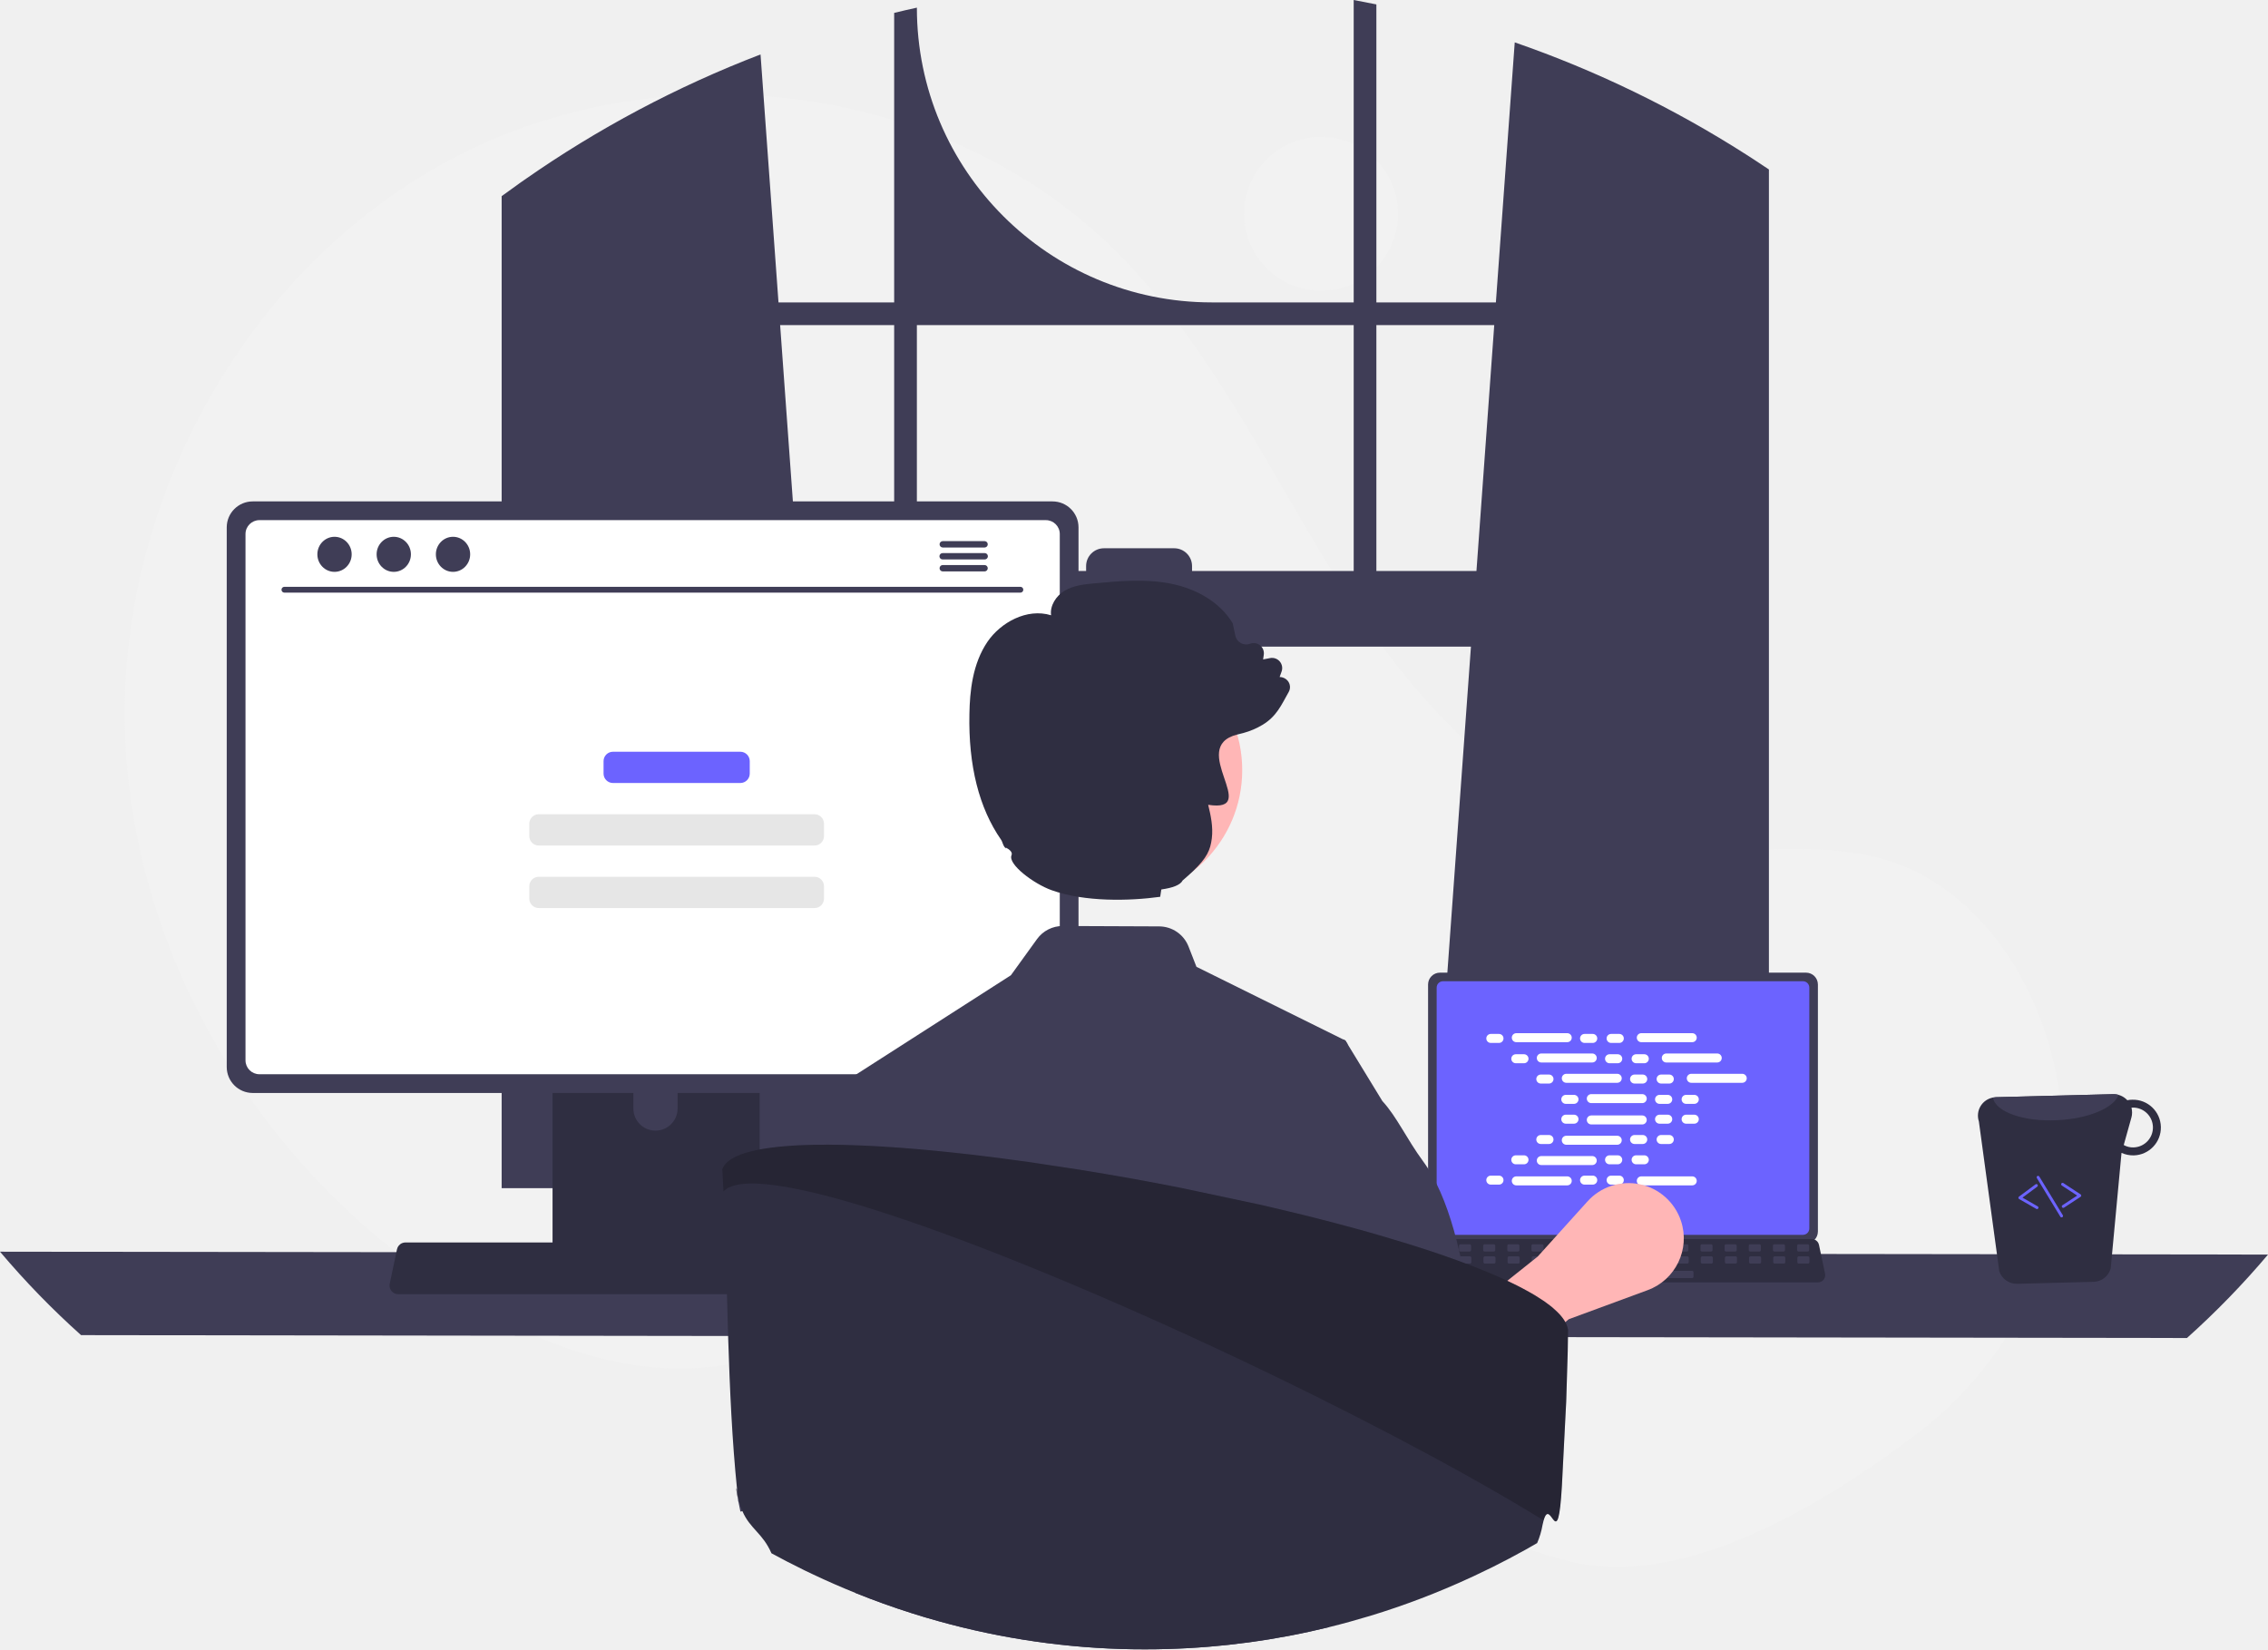
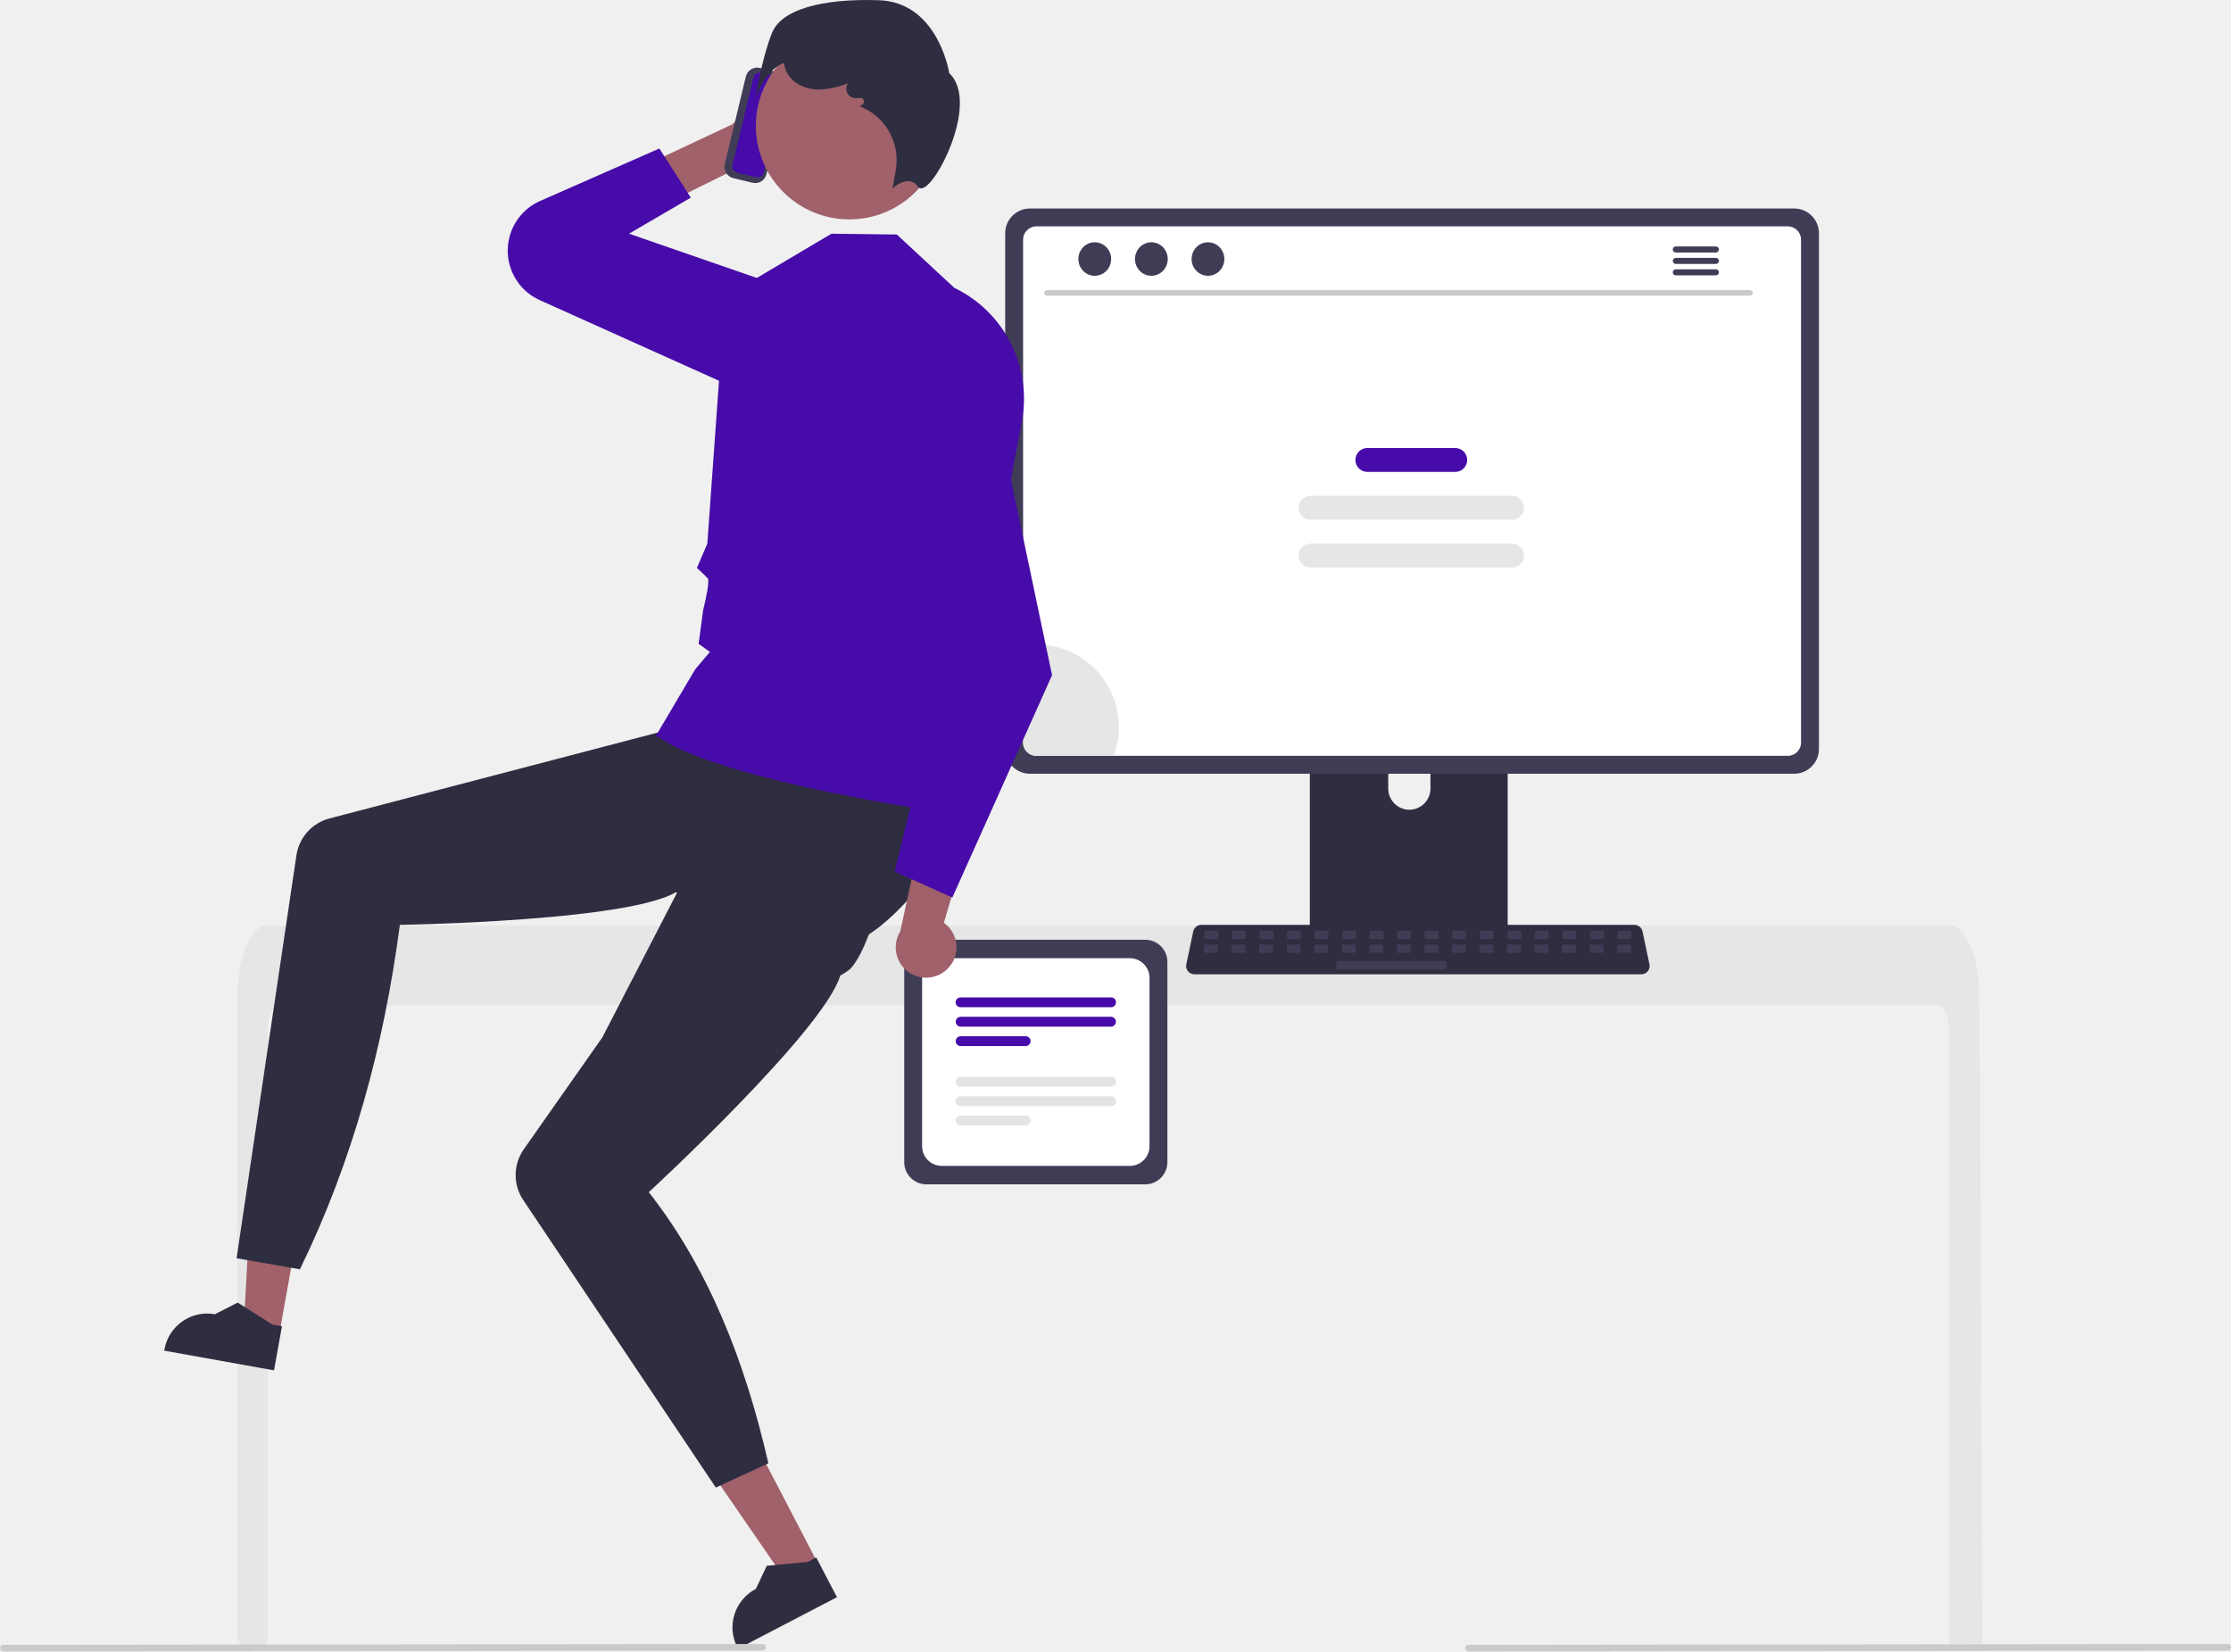
- <svg xmlns="http://www.w3.org/2000/svg" xmlns:xlink="http://www.w3.org/1999/xlink" width="786.82" height="572.258">
-   <g fill="#f2f2f2">
-     <circle cx="458.321" cy="74.182" r="26.701" />
-     <path d="M665.448 497.152c39.688-30.229 58.644-81.025 46.776-129.482q-.442-1.806-.934-3.604c-7.867-28.763-27.332-56.101-55.7-65.291-23.82-7.717-49.82-1.783-74.669-4.851-48.781-6.024-86.601-45.494-113.211-86.819S420.648 119.52 385.288 85.38c-58.285-56.275-153.362-68.391-225.627-31.76S41.365 171.519 43.328 252.514s50.046 158.432 119.875 199.517c25.652 15.093 55.321 25.785 84.848 22.044 25.62-3.246 48.899-17.013 74.399-21.1 40.091-6.426 79.927 11.701 114.603 32.824s68.17 46.16 107.574 55.952c38.261 9.509 85.664-17.822 120.821-44.6z" />
-   </g>
-   <g fill="#3f3d56">
-     <path d="m608.426 55.32-2.62-1.69a380.24 380.24 0 0 0-80.31-38.93l-6.54 90.22h-41.46V1.53L469.626 0v104.92h-49.27c-56.482 0-102.27-45.788-102.27-102.27a264.59 264.59 0 0 0-7.88 1.83v100.44h-40.13l-6.23-86.03a380.86 380.86 0 0 0-81.94 43.53l-1.31.91-6.56 4.73v344.19h118.27l-2.09-28.95-11.5-158.95h231.59l-11.5 158.95-2.09 28.95h116.96V58.8q-2.61-1.77-5.25-3.48zM310.206 198.1h-33.39l-6.17-85.3h39.56zm159.42 0h-56.08v-1.69a6.18 6.18 0 0 0-6.19-6.18h-24.38a6.18 6.18 0 0 0-6.18 6.18v1.69h-58.71v-85.3h151.54zm7.87 0v-85.3h40.89l-6.17 85.3zM0 434.291a288.98 288.98 0 0 0 28.12 28.95l730.58 1a288.98 288.98 0 0 0 28.12-28.95z" />
-     <path d="M495.43 341.591v85.704a4.123 4.123 0 0 0 4.119 4.119h127.004a4.123 4.123 0 0 0 4.119-4.119v-85.704a4.124 4.124 0 0 0-4.119-4.115H499.549a4.124 4.124 0 0 0-4.119 4.115z" />
-   </g>
-   <path d="M498.409 342.658v83.58a2.204 2.204 0 0 0 2.201 2.201h124.885a2.204 2.204 0 0 0 2.201-2.201v-83.58a2.206 2.206 0 0 0-2.201-2.206H500.611a2.207 2.207 0 0 0-2.201 2.206z" fill="#6c63ff" />
-   <path d="M492.774 444.01a2.47 2.47 0 0 0 1.943.93h135.992a2.5 2.5 0 0 0 2.446-3.016l-2.111-10.027a2.507 2.507 0 0 0-1.558-1.818 2.41 2.41 0 0 0-.888-.167H496.82c-.304 0-.605.057-.888.168a2.507 2.507 0 0 0-1.558 1.818l-2.111 10.027a2.5 2.5 0 0 0 .511 2.086z" fill="#2f2e41" />
-   <g fill="#3f3d56">
-     <rect x="830.034" y="595.588" width="4.188" height="2.513" rx=".488" transform="rotate(180 728.833 514.91)" />
-     <rect x="821.657" y="595.588" width="4.188" height="2.513" rx=".488" transform="rotate(180 720.456 514.91)" />
-     <rect x="813.28" y="595.588" width="4.188" height="2.513" rx=".488" transform="rotate(180 712.08 514.91)" />
-     <rect x="804.903" y="595.588" width="4.188" height="2.513" rx=".488" transform="rotate(180 703.702 514.91)" />
-     <rect x="796.526" y="595.588" width="4.188" height="2.513" rx=".488" transform="rotate(180 695.325 514.91)" />
-     <rect x="788.149" y="595.588" width="4.188" height="2.513" rx=".488" transform="rotate(180 686.948 514.91)" />
-     <rect x="779.772" y="595.588" width="4.188" height="2.513" rx=".488" transform="rotate(180 678.571 514.91)" />
-     <rect x="771.395" y="595.588" width="4.188" height="2.513" rx=".488" transform="rotate(180 670.194 514.91)" />
-     <rect x="763.018" y="595.588" width="4.188" height="2.513" rx=".488" transform="rotate(180 661.817 514.91)" />
-     <rect x="754.641" y="595.588" width="4.188" height="2.513" rx=".488" transform="rotate(180 653.44 514.91)" />
-     <rect x="746.264" y="595.588" width="4.188" height="2.513" rx=".488" transform="rotate(180 645.063 514.91)" />
-     <rect x="737.887" y="595.588" width="4.188" height="2.513" rx=".488" transform="rotate(180 636.686 514.91)" />
-     <rect x="729.51" y="595.588" width="4.188" height="2.513" rx=".488" transform="rotate(180 628.31 514.91)" />
-     <rect x="721.133" y="595.588" width="4.188" height="2.513" rx=".488" transform="rotate(180 619.932 514.91)" />
-     <rect x="712.756" y="595.588" width="4.188" height="2.513" rx=".488" transform="rotate(180 611.555 514.91)" />
-     <rect x="704.379" y="595.588" width="4.188" height="2.513" rx=".488" transform="rotate(180 603.178 514.91)" />
-     <rect x="830.133" y="599.777" width="4.188" height="2.513" rx=".488" transform="rotate(180 728.932 519.098)" />
-     <rect x="821.756" y="599.777" width="4.188" height="2.513" rx=".488" transform="rotate(180 720.555 519.098)" />
-     <rect x="813.379" y="599.777" width="4.188" height="2.513" rx=".488" transform="rotate(180 712.178 519.098)" />
-     <rect x="805.002" y="599.777" width="4.188" height="2.513" rx=".488" transform="rotate(180 703.801 519.098)" />
-     <rect x="796.625" y="599.777" width="4.188" height="2.513" rx=".488" transform="rotate(180 695.424 519.098)" />
-     <rect x="788.248" y="599.777" width="4.188" height="2.513" rx=".488" transform="rotate(180 687.047 519.098)" />
-     <rect x="779.871" y="599.777" width="4.188" height="2.513" rx=".488" transform="rotate(180 678.67 519.098)" />
-     <rect x="771.494" y="599.777" width="4.188" height="2.513" rx=".488" transform="rotate(180 670.293 519.098)" />
-     <rect x="763.117" y="599.777" width="4.188" height="2.513" rx=".488" transform="rotate(180 661.916 519.098)" />
-     <rect x="754.74" y="599.777" width="4.188" height="2.513" rx=".488" transform="rotate(180 653.54 519.098)" />
-     <rect x="746.363" y="599.777" width="4.188" height="2.513" rx=".488" transform="rotate(180 645.162 519.098)" />
-     <rect x="737.986" y="599.777" width="4.188" height="2.513" rx=".488" transform="rotate(180 636.785 519.098)" />
-     <rect x="729.609" y="599.777" width="4.188" height="2.513" rx=".488" transform="rotate(180 628.408 519.098)" />
-     <rect x="721.232" y="599.777" width="4.188" height="2.513" rx=".488" transform="rotate(180 620.031 519.098)" />
-     <rect x="712.855" y="599.777" width="4.188" height="2.513" rx=".488" transform="rotate(180 611.654 519.098)" />
-     <rect x="704.478" y="599.777" width="4.188" height="2.513" rx=".488" transform="rotate(180 603.277 519.098)" />
-     <rect x="760.604" y="604.803" width="33.508" height="2.513" rx=".488" transform="rotate(180 674.063 524.124)" />
-   </g>
-   <g fill="#fff">
-     <rect x="515.631" y="358.737" width="5.966" height="3.122" rx="1.561" />
-     <rect x="548.154" y="358.737" width="5.966" height="3.122" rx="1.561" />
-     <rect x="557.369" y="358.737" width="5.966" height="3.122" rx="1.561" />
-     <rect x="524.477" y="358.477" width="20.796" height="3.122" rx="1.561" />
-     <rect x="567.841" y="358.477" width="20.796" height="3.122" rx="1.561" />
-     <rect x="524.304" y="365.784" width="5.966" height="3.122" rx="1.561" />
-     <rect x="556.827" y="365.784" width="5.966" height="3.122" rx="1.561" />
-     <rect x="566.042" y="365.784" width="5.966" height="3.122" rx="1.561" />
-     <rect x="533.15" y="365.523" width="20.796" height="3.122" rx="1.561" />
-     <rect x="576.514" y="365.523" width="20.796" height="3.122" rx="1.561" />
-     <rect x="532.977" y="372.83" width="5.966" height="3.122" rx="1.561" />
-     <rect x="565.5" y="372.83" width="5.966" height="3.122" rx="1.561" />
-     <rect x="574.715" y="372.83" width="5.966" height="3.122" rx="1.561" />
-     <rect x="541.823" y="372.57" width="20.796" height="3.122" rx="1.561" />
-     <rect x="585.187" y="372.57" width="20.796" height="3.122" rx="1.561" />
-     <rect x="541.649" y="379.877" width="5.966" height="3.122" rx="1.561" />
-     <rect x="574.172" y="379.877" width="5.966" height="3.122" rx="1.561" />
-     <rect x="583.387" y="379.877" width="5.966" height="3.122" rx="1.561" />
-     <rect x="550.496" y="379.617" width="20.796" height="3.122" rx="1.561" />
-     <rect x="548.154" y="407.898" width="5.966" height="3.122" rx="1.561" />
-     <rect x="557.369" y="407.898" width="5.966" height="3.122" rx="1.561" />
-     <rect x="567.841" y="408.158" width="20.796" height="3.122" rx="1.561" />
-     <rect x="515.631" y="407.898" width="5.966" height="3.122" rx="1.561" />
-     <rect x="524.477" y="408.158" width="20.796" height="3.122" rx="1.561" />
-     <rect x="524.304" y="400.851" width="5.966" height="3.122" rx="1.561" />
-     <rect x="556.827" y="400.851" width="5.966" height="3.122" rx="1.561" />
-     <rect x="566.042" y="400.851" width="5.966" height="3.122" rx="1.561" />
-     <rect x="533.15" y="401.111" width="20.796" height="3.122" rx="1.561" />
-     <rect x="532.977" y="393.804" width="5.966" height="3.122" rx="1.561" />
-     <rect x="565.5" y="393.804" width="5.966" height="3.122" rx="1.561" />
-     <rect x="574.715" y="393.804" width="5.966" height="3.122" rx="1.561" />
-     <rect x="541.823" y="394.064" width="20.796" height="3.122" rx="1.561" />
-     <rect x="541.649" y="386.758" width="5.966" height="3.122" rx="1.561" />
-     <rect x="574.172" y="386.758" width="5.966" height="3.122" rx="1.561" />
-     <rect x="583.387" y="386.758" width="5.966" height="3.122" rx="1.561" />
-     <rect x="550.496" y="387.018" width="20.796" height="3.122" rx="1.561" />
-   </g>
-   <path d="m504.917 490.482-13.35-21.102 41.902-33.403 17.295-19.161a19.16 19.16 0 0 1 32.418 6.828c3.241 9.808-1.877 20.42-11.57 23.991l-27.349 10.075z" fill="#ffb6b6" />
-   <path d="M191.69 337.481v102.56h71.85v-102.56a3.45 3.45 0 0 0-2.43-3.3 3.16 3.16 0 0 0-1.03-.16h-64.92a3.463 3.463 0 0 0-3.47 3.46zm28.04 35.24a7.67 7.67 0 0 1 15.34 0v11.9a7.67 7.67 0 0 1-15.34 0z" fill="#2f2e41" />
-   <path d="M191.47 436.761v9.89a1.946 1.946 0 0 0 1.93 1.94h68.43a1.94 1.94 0 0 0 1.93-1.94v-9.89zm-112.81-253.8v187.26a9.01 9.01 0 0 0 9 9h277.5a9.01 9.01 0 0 0 9-9v-187.26a9.011 9.011 0 0 0-9-8.99H87.66a9.011 9.011 0 0 0-9 8.99z" fill="#3f3d56" />
-   <path d="M85.17 185.291v182.62a4.82 4.82 0 0 0 4.81 4.81h272.87a4.82 4.82 0 0 0 4.81-4.81v-182.62a4.82 4.82 0 0 0-4.81-4.82H89.98a4.82 4.82 0 0 0-4.81 4.82z" fill="#fff" />
-   <path d="M135.81 447.921a2.95 2.95 0 0 0 2.32 1.11h162.34a2.986 2.986 0 0 0 2.92-3.6l-2.52-11.97a2.99 2.99 0 0 0-1.86-2.17 2.912 2.912 0 0 0-1.06-.2H140.64c-.363 0-.722.067-1.06.2a2.99 2.99 0 0 0-1.86 2.17l-2.52 11.97c-.182.88.042 1.794.61 2.49z" fill="#2f2e41" />
-   <g fill="#3f3d56">
-     <path d="M353.994 205.628H98.671a1.015 1.015 0 0 1 0-2.03h255.323a1.015 1.015 0 0 1 0 2.03z" />
-     <ellipse cx="116.051" cy="192.33" rx="5.95" ry="6.083" />
-     <ellipse cx="136.607" cy="192.33" rx="5.95" ry="6.083" />
-     <ellipse cx="157.163" cy="192.33" rx="5.95" ry="6.083" />
-     <use xlink:href="#a" />
-     <path d="M341.616 191.901h-14.6a1.105 1.105 0 0 0 0 2.21h14.6a1.105 1.105 0 0 0 0-2.21z" />
-     <use xlink:href="#a" y="8.3" />
-   </g>
-   <path d="M693.596 441.101a6.416 6.416 0 0 0 6.183 4.331l26.492-.682a6.33 6.33 0 0 0 5.981-4.657L736 400.006c1.33.603 2.778.9 4.238.871 5.334-.134 9.55-4.567 9.416-9.901s-4.567-9.55-9.901-9.416a8.161 8.161 0 0 0-1.736.181 6.55 6.55 0 0 0-4.874-2.103l-40.751 1.052a5.766 5.766 0 0 0-1.005.125 6.365 6.365 0 0 0-4.873 8.265zm43.173-43.817 2.668-9.553a6.514 6.514 0 0 0 .02-3.375c.129 0 .244-.062.373-.062a6.91 6.91 0 1 1 .324 13.817 6.504 6.504 0 0 1-3.385-.828z" fill="#2f2e41" />
-   <path d="M691.387 380.815c.868 4.964 10.629 8.454 22.366 7.847 10.793-.497 19.617-4.287 21.234-8.779a6.025 6.025 0 0 0-1.844-.246l-40.751 1.052a5.766 5.766 0 0 0-1.005.125z" fill="#3f3d56" />
-   <g fill="#6c63ff">
-     <path d="M715.904 419.073a.51.51 0 0 0 .151-.066l5.753-3.766a.5.5 0 0 0 0-.836l-5.98-3.917a.5.5 0 0 0-.775.389.5.5 0 0 0 .227.447l5.341 3.498-5.114 3.348a.5.5 0 0 0 .396.903zm-9.086.419a.5.5 0 0 0 .126-.918l-5.303-3.04 5.126-3.807a.5.5 0 0 0-.1-.86.5.5 0 0 0-.496.058l-5.739 4.263a.5.5 0 0 0 .049.835l5.965 3.42a.5.5 0 0 0 .372.051zm8.514 2.881a.48.48 0 0 0 .137-.058.5.5 0 0 0 .168-.687l-8.155-13.408a.5.5 0 1 0-.854.521l8.155 13.408a.5.5 0 0 0 .55.224z" />
-     <rect x="209.385" y="260.827" width="50.719" height="10.846" rx="3.264" />
-   </g>
-   <g fill="#e6e6e6">
-     <rect x="183.626" y="282.519" width="102.236" height="10.846" rx="3.264" />
-     <rect x="183.626" y="304.21" width="102.236" height="10.846" rx="3.264" />
-   </g>
-   <g fill="#3f3d56">
-     <path d="m290.711 376.846.217.684.011.023 6.525 19.838 7.506 22.861 14.123 42.961.137 6.673v.023l1.049 53.684-2.909 7.278 3.274 11.932s-1.506-18.037-9.582-7.679c-4.574 5.886-9.925 11.91-14.317 17.556q9.6 3.884 19.507 7.027l4.301 1.323.924.274a266.882 266.882 0 0 0 67.351 10.826l3.479.08 1.175.023 3.822.023q3.867 0 7.7-.114a266.852 266.852 0 0 0 56.091-7.586c-.125-7.586-.468-16.45-.958-25.918-.228-4.643-5.35-9.674-5.658-14.533-.217-3.65 4.381-7.084 4.141-10.792-1.551-22.827-3.491-14.064-4.928-30.229q-.222-2.379-.411-4.552l-1.563-16.872 6.137-38.683 9.639-60.734-.742-1.221-.833-.411-50.844-25.165-2.761-7.073a10.98 10.98 0 0 0-10.141-6.947l-33.493-.137a10.93 10.93 0 0 0-8.909 4.529l-9.069 12.56z" />
-     <path d="m326.816 453.654-7.586 16.233-5.179 11.088-8.909 46.646-4.46 4.734-3.822-16.759-39.998 8.881c-1.312-7.29-.351.247-1.161-7.75l.707-.685c.639-.593 1.175-1.152 1.164-1.688-.456-27.584.913-74.526 12.343-102.966a60.066 60.066 0 0 1 7.027-13.107l.662-.924c5.27-7.381 8.601-14.647 13.324-19.815v-.011a.53.53 0 0 0 .08-.08.172.172 0 0 0 .046-.034l32.443-17.203 1.392 39.105.992 28.109zm116.985 4.61 9.476 20.275 3.307 7.061 8.907 46.642 4.446 4.723 3.83-16.755 1.8-.369 32.458-6.722 9.461 30.046a17.985 17.985 0 0 0-3.261-22.506c-.646-.585-1.184-1.154-1.169-1.692.538-32.443-1.446-91.684-19.367-116.066-5.692-7.738-9.107-15.445-14.076-20.829-.015-.015-.015-.031-.031-.031l-12.091-19.798-.738-1.215-.831-.415z" />
-   </g>
-   <circle cx="386.397" cy="267.201" r="44.558" fill="#ffb6b6" />
-   <path d="M446.622 236.077a3.76 3.76 0 0 0-2.69-1.19l.67-1.86a3.53 3.53 0 0 0-3.96-4.7l-2.44.47.23-1.63a3.534 3.534 0 0 0-4.73-3.82 3.767 3.767 0 0 1-3.24-.23 3.846 3.846 0 0 1-1.92-2.61l-.85-4.1-.09-.22c-4.14-6.9-12.1-11.92-21.84-13.76-8.67-1.65-17.56-.81-26.13-.02-3.4.32-7.24.68-10.44 2.64-2.72 1.68-5.02 5.04-4.55 8.43-8.45-2.59-17.51 2.58-22 9.1-5.32 7.76-6.19 17.48-6.33 25.08-.38 17.98 3.33 32.69 11 43.73.56.8.7 2.47 1.81 3.03l-.23-.37c1.24.62 2.5 1.62 2.03 2.69-1.35 3.08 7.62 9.89 13.94 12.14 11.53 4.11 26.86 3.76 37.64 2.28l.38-2.55c3.89-.53 6.63-1.54 7.4-3.12 1.36-1.16 2.52-2.2 3.53-3.16l.01-.01c.02-.02.06-.05.08-.07 4.87-4.67 6-7.33 6.51-11.38.49-3.97-.38-8-1.27-11.63 18.74 2.9-7.38-19.96 10.08-24.38a5.32 5.32 0 0 1 .61-.15c.51-.12 1.02-.24 1.51-.38a26.45 26.45 0 0 0 6.72-2.87c4.88-2.97 6.49-6.91 9.01-11.35a3.427 3.427 0 0 0-.45-4.03zm97.37 225.36-.11 7.23-.03 1.29-.47 15.43-.04 1.07-1.48 29.02c-1.41 24.66-3.87 3.39-6.34 12.04-.12.43-.25.94-.37 1.54a27.905 27.905 0 0 1-1.88 6.33c-1.31.78-2.66 1.53-3.99 2.28-3.79 2.11-7.64 4.14-11.52 6.07l-6.57 3.16-1.03.47a270.97 270.97 0 0 1-34.75 13.26l-6.97 2.01c-2.44.68-4.88 1.32-7.35 1.92a266.913 266.913 0 0 1-56.09 7.59c-2.55.08-5.12.11-7.7.11-1.28 0-2.54-.01-3.82-.02a45.65 45.65 0 0 1-1.17-.02l-3.48-.08a266.693 266.693 0 0 1-67.35-10.83l-.93-.27-4.3-1.33q-9.9-3.135-19.51-7.02-7.335-2.955-14.5-6.34a.34.34 0 0 1-.12-.06l-3.01-1.43c-.13-.07-.27-.14-.41-.21q-5.595-2.73-11.07-5.72c-3.07-7.05-7.39-8.4-10.07-14.6a25.86 25.86 0 0 1-1.68-5.74c0-.02-.01-.04-.01-.07.28 3.72-1.19-6.6-.01-.04l-.03-.4-.13-1.35c-3.43-33.49-3.21-71.79-4.7-103.35q-.15-3.06-.31-5.86l-.11-1.83a6.55 6.55 0 0 1 .24-.55 1 1 0 0 1 .07-.15c.029-.062.063-.122.1-.18l.07-.1c.02-.03.031-.068.05-.1a5.59 5.59 0 0 1 .3-.43c.05-.06.09-.11.14-.16a.81.81 0 0 1 .12-.14c.031-.048.068-.092.11-.13s.08-.09.13-.14a.304.304 0 0 1 .08-.08 1.98 1.98 0 0 1 .26-.25 9.697 9.697 0 0 1 1.14-.9c.14-.09.29-.18.43-.28a19.11 19.11 0 0 1 3.17-1.52c.38-.14.76-.27 1.17-.41.15-.04.29-.09.44-.14.22-.07.44-.14.67-.19 1.14-.34 2.37-.63 3.7-.9.16-.03.33-.06.5-.1a16.25 16.25 0 0 1 .74-.13l1.04-.18c2.97-.47 6.34-.82 10.06-1.05l1.05-.06 1.24-.06c.35-.02.71-.03 1.07-.04a36.27 36.27 0 0 1 1.08-.04l3.11-.08c3.02-.06 6.2-.04 9.54.03l4.75.15c.11 0 .21.01.31.01l4.29.19 3.08.16 2.94.19 2.32.15 1.98.14.9.06 1.48.12 3.32.27 3.37.3 3.41.32.34.03 3.13.32c.24.02.49.04.73.07l3.032.326.929.1 2.368.254 3.16.37 2.43.28 3.85.48 1.47.19 11.18 1.5 17.41 2.64q8.805 1.425 17.71 3.01l4.51.82 2.04.39 3.48.65 3.48.67 4.15.81 26.95 5.73 4.34 1q4.32 1.005 8.56 2.04l2.32.56 5.73 1.45.33.09 4.11 1.05q4.815 1.26 9.47 2.55 3.09.855 6.11 1.73l8.83 2.64 2.12.65 6.18 1.97 4.7 1.58q2.31.795 4.53 1.59l2.83 1.04 3.98 1.5 1.18.46c.25.11.49.2.73.3l1.41.56c.47.18.93.37 1.39.57l1.35.56a31.27 31.27 0 0 1 1.33.57c.37.15.73.31 1.08.47l2.11.94 1.02.47.78.36c.11.06.22.11.33.16l.76.37c.58.27 1.15.56 1.71.83l2.18 1.13 2.06 1.13.32.18c.15.08.3.17.45.25.51.29 1 .59 1.49.88.96.59 1.87 1.17 2.72 1.75.19.13.37.26.56.38.63.45 1.23.89 1.79 1.34.2.15.38.3.56.44.15.14.31.26.46.4.52.45 1 .88 1.44 1.32.148.136.288.279.42.43a1.21 1.21 0 0 1 .16.16c.2.2.38.4.55.6.026.028.05.058.07.09a16.41 16.41 0 0 1 .67.84c.1.14.21.28.3.42a7.69 7.69 0 0 1 .34.52c.09.14.17.29.25.43a7.23 7.23 0 0 1 .54 1.13 5.24 5.24 0 0 1 .27.82c.076.266.133.536.17.81z" fill="#2f2e41" />
-   <path d="m543.992 461.437-.11 7.23-.04 1.29-.46 15.43-.04 1.07-1.48 29.02c-1.41 24.66-3.87 3.39-6.34 12.04-6.86-4.22-14.38-8.64-22.42-13.18q-2.175-1.23-4.39-2.47c-16.08-8.97-34.04-18.37-52.79-27.68l-2.23-1.1c-42.95-21.23-89.83-41.88-127.81-55.66-7.33-2.66-14.33-5.06-20.91-7.17-13.86-4.43-25.84-7.53-35.06-8.87-9.6-1.4-16.23-.9-18.91 1.99q-.15-3.06-.31-5.86l-.12-1.83c.062-.165.142-.322.22-.48.011-.023.019-.047.03-.07a1 1 0 0 1 .07-.15c.029-.062.063-.122.1-.18a1.06 1.06 0 0 1 .12-.2 5.59 5.59 0 0 1 .3-.43c.081-.105.168-.205.26-.3.031-.048.068-.092.11-.13s.08-.09.13-.14a.304.304 0 0 1 .08-.08c.079-.091.166-.175.26-.25a9.697 9.697 0 0 1 1.14-.9c.14-.09.29-.18.43-.28a19.11 19.11 0 0 1 3.17-1.52c.38-.14.76-.27 1.17-.41.15-.04.29-.09.44-.14.22-.07.44-.14.67-.19 1.14-.34 2.37-.63 3.7-.9l1.24-.23 1.04-.18c2.97-.47 6.34-.82 10.06-1.05l1.05-.06 1.24-.06c.35-.02.71-.03 1.07-.04a36.27 36.27 0 0 1 1.08-.04l3.11-.08c3.02-.05 6.2-.03 9.54.04l4.75.15c.1 0 .21.01.31.01l4.29.18 3.08.16 2.94.19 2.32.15 1.98.14 2.38.18 3.32.27 3.37.3 3.41.32.34.03 3.13.32q8.73.885 17.97 2.07 5.52.705 11.18 1.51l17.41 2.63q8.805 1.425 17.71 3.01l4.51.82q2.76.51 5.52 1.04l3.48.67 4.15.81 26.95 5.73 4.34 1q4.32 1.005 8.56 2.04l2.32.57q2.895.72 5.73 1.44v.01c.11.02.22.05.33.08l4.11 1.06q4.815 1.26 9.47 2.54l6.11 1.73 8.83 2.64 2.12.65q3.15.99 6.18 1.97l4.7 1.58q2.31.795 4.53 1.59l2.83 1.03 3.98 1.51 1.18.46c.73.28 1.44.57 2.14.86.47.18.93.37 1.39.57l1.35.56a31.27 31.27 0 0 1 1.33.57c.37.15.73.31 1.08.47l2.11.94 1.02.47.78.36c.11.06.22.11.33.16l2.47 1.2 2.18 1.13c.83.44 1.62.87 2.38 1.31.15.08.3.17.45.25.51.29 1 .59 1.49.88.96.59 1.87 1.17 2.72 1.75.84.58 1.62 1.15 2.35 1.72l1.02.84c.52.45 1 .88 1.44 1.32.148.136.288.279.42.43a1.21 1.21 0 0 1 .16.16l.62.69a16.41 16.41 0 0 1 .67.84c.1.14.21.28.3.42a7.69 7.69 0 0 1 .34.52c.09.14.17.29.25.43.212.36.393.738.54 1.13.109.267.2.541.27.82.076.266.133.536.17.81z" opacity=".2" />
-   <defs>
-     <path id="a" d="M341.616 187.751h-14.6a1.106 1.106 0 0 0 0 2.21h14.6a1.106 1.106 0 0 0 0-2.21z" />
-   </defs>
+ <svg xmlns="http://www.w3.org/2000/svg" data-name="Layer 1" width="810.131" height="599.609" viewBox="0 0 810.131 599.609">
+   <path d="M431.331,209.196l8.563,13.383,30.548-15.144,15.706-4.802a12.192,12.192,0,0,0,4.805-20.524h0a12.192,12.192,0,0,0-16.946.2l-13.18,13.046Z" transform="translate(-194.9343 -150.1956)" fill="#a0616a" />
+   <path d="M445.781,221.955l-11.417-17.844-43.289,19.045a19.71,19.71,0,0,0-11.611,15.521h0a19.71,19.71,0,0,0,11.244,20.395l69.007,31.032a20.119,20.119,0,0,0,26.513-9.332h0a20.119,20.119,0,0,0-11.113-27.805l-51.765-17.919Z" transform="translate(-194.9343 -150.1956)" fill="#470ba9" />
+   <path d="M902.658,524.88c0-5.36-1.8-9.71-4.01-9.72h-602.49c-2.22.01-4.01,4.36-4.02,9.72v220.643a2.003,2.003,0,0,1-1.809,1.994q-2.426.233-4.851.433c-.04,0-.08.01-.12.01-.88.08-1.76.14-2.64.21h-.01q-.679-1.255-1.342-2.533a2.011,2.011,0,0,1-.228-.929V512.27c0-1.48.06-2.97.16-4.44a56.885,56.885,0,0,1,.75-6.02c1.69-9.29,5.51-15.58,9.85-15.6h611a4.683,4.683,0,0,1,1.84.39,7.174,7.174,0,0,1,2.27,1.59,14.069,14.069,0,0,1,2.23,3.05c2.14,3.77,3.67,9.39,4.21,15.93,0,.06.01.12.01.18.14,1.62.21,3.27.2,4.92l.14,21.43.09,12.78.27,40.1.1,14.24.44,146.2v0a2,2,0,0,1-2,2h-8.04a2,2,0,0,1-2-2Z" transform="translate(-194.9343 -150.1956)" fill="#e6e6e6" />
+   <polygon points="101.479 483.961 88.516 481.633 91.326 430.523 110.459 433.959 101.479 483.961" fill="#a0616a" />
+   <path d="M294.442,647.762l-39.864-7.158.091-.504a15.765,15.765,0,0,1,18.302-12.73l.001 0,8.274-4.217,12.594,7.964,3.48.625Z" transform="translate(-194.9343 -150.1956)" fill="#2f2e41" />
+   <path d="M610.807,580.21H531.318a8.044,8.044,0,0,1-8.035-8.035v-72.729A8.044,8.044,0,0,1,531.318,491.411h79.489a8.044,8.044,0,0,1,8.035,8.035v72.729A8.044,8.044,0,0,1,610.807,580.21Z" transform="translate(-194.9343 -150.1956)" fill="#3f3d56" />
+   <path d="M605.22,573.513H536.905a7.142,7.142,0,0,1-7.134-7.134V505.242a7.142,7.142,0,0,1,7.134-7.134h68.314a7.142,7.142,0,0,1,7.134,7.134v61.137A7.142,7.142,0,0,1,605.22,573.513Z" transform="translate(-194.9343 -150.1956)" fill="#fff" />
+   <path d="M598.405,515.907H543.72a1.783,1.783,0,1,1,0-3.567H598.405a1.783,1.783,0,1,1,0,3.567Z" transform="translate(-194.9343 -150.1956)" fill="#470ba9" />
+   <path d="M598.405,522.955H543.72a1.784,1.784,0,0,1,0-3.567H598.405a1.784,1.784,0,0,1,0,3.567Z" transform="translate(-194.9343 -150.1956)" fill="#470ba9" />
+   <path d="M567.425,530.002H543.72a1.784,1.784,0,0,1,0-3.567h23.705a1.784,1.784,0,0,1,0,3.567Z" transform="translate(-194.9343 -150.1956)" fill="#470ba9" />
+   <path d="M598.405,544.761H543.72a1.783,1.783,0,1,1,0-3.567H598.405a1.783,1.783,0,1,1,0,3.567Z" transform="translate(-194.9343 -150.1956)" fill="#e4e4e4" />
+   <path d="M598.405,551.809H543.72a1.784,1.784,0,1,1,0-3.567H598.405a1.784,1.784,0,1,1,0,3.567Z" transform="translate(-194.9343 -150.1956)" fill="#e4e4e4" />
+   <path d="M567.425,558.856H543.72a1.784,1.784,0,0,1,0-3.567h23.705a1.784,1.784,0,0,1,0,3.567Z" transform="translate(-194.9343 -150.1956)" fill="#e4e4e4" />
+   <path d="M738.942,385.934H674.023a3.464,3.464,0,0,0-3.459,3.467V491.955h71.845V389.402A3.466,3.466,0,0,0,738.942,385.934ZM706.701,444.204a7.702,7.702,0,0,1-7.666-7.666V424.709a7.666,7.666,0,0,1,15.332,0v11.829a7.702,7.702,0,0,1-7.666,7.666Z" transform="translate(-194.9343 -150.1956)" fill="#2f2e41" />
+   <path d="M670.341,488.675v9.894a1.938,1.938,0,0,0,1.934,1.934h68.422a1.944,1.944,0,0,0,1.934-1.934V488.675Z" transform="translate(-194.9343 -150.1956)" fill="#3f3d56" />
+   <path d="M846.443,225.888H568.938a9.008,9.008,0,0,0-8.994,8.994V422.144a9.003,9.003,0,0,0,8.994,8.994H846.443a9.003,9.003,0,0,0,8.994-8.994V234.882A9.008,9.008,0,0,0,846.443,225.888Z" transform="translate(-194.9343 -150.1956)" fill="#3f3d56" />
+   <path d="M844.126,232.384h-272.87a4.82,4.82,0,0,0-4.81,4.82v182.62a4.818,4.818,0,0,0,4.81,4.81h272.87a4.818,4.818,0,0,0,4.81-4.81v-182.62A4.82,4.82,0,0,0,844.126,232.384Z" transform="translate(-194.9343 -150.1956)" fill="#fff" />
+   <path d="M790.976,503.947H628.633a2.986,2.986,0,0,1-2.922-3.602l2.519-11.964a2.999,2.999,0,0,1,2.922-2.371H788.457a2.999,2.999,0,0,1,2.922,2.371l2.519,11.964a2.986,2.986,0,0,1-2.922,3.602Z" transform="translate(-194.9343 -150.1956)" fill="#2f2e41" />
+   <rect x="437.37" y="337.969" width="5" height="3" rx="0.488" fill="#3f3d56" />
+   <rect x="447.37" y="337.969" width="5" height="3" rx="0.488" fill="#3f3d56" />
+   <rect x="457.37" y="337.969" width="5" height="3" rx="0.488" fill="#3f3d56" />
+   <rect x="467.37" y="337.969" width="5" height="3" rx="0.488" fill="#3f3d56" />
+   <rect x="477.37" y="337.969" width="5" height="3" rx="0.488" fill="#3f3d56" />
+   <rect x="487.37" y="337.969" width="5" height="3" rx="0.488" fill="#3f3d56" />
+   <rect x="497.37" y="337.969" width="5" height="3" rx="0.488" fill="#3f3d56" />
+   <rect x="507.37" y="337.969" width="5" height="3" rx="0.488" fill="#3f3d56" />
+   <rect x="517.37" y="337.969" width="5" height="3" rx="0.488" fill="#3f3d56" />
+   <rect x="527.37" y="337.969" width="5" height="3" rx="0.488" fill="#3f3d56" />
+   <rect x="537.37" y="337.969" width="5" height="3" rx="0.488" fill="#3f3d56" />
+   <rect x="547.37" y="337.969" width="5" height="3" rx="0.488" fill="#3f3d56" />
+   <rect x="557.37" y="337.969" width="5" height="3" rx="0.488" fill="#3f3d56" />
+   <rect x="567.37" y="337.969" width="5" height="3" rx="0.488" fill="#3f3d56" />
+   <rect x="577.37" y="337.969" width="5" height="3" rx="0.488" fill="#3f3d56" />
+   <rect x="587.37" y="337.969" width="5" height="3" rx="0.488" fill="#3f3d56" />
+   <rect x="437.252" y="342.969" width="5" height="3" rx="0.488" fill="#3f3d56" />
+   <rect x="447.252" y="342.969" width="5" height="3" rx="0.488" fill="#3f3d56" />
+   <rect x="457.252" y="342.969" width="5" height="3" rx="0.488" fill="#3f3d56" />
+   <rect x="467.252" y="342.969" width="5" height="3" rx="0.488" fill="#3f3d56" />
+   <rect x="477.252" y="342.969" width="5" height="3" rx="0.488" fill="#3f3d56" />
+   <rect x="487.252" y="342.969" width="5" height="3" rx="0.488" fill="#3f3d56" />
+   <rect x="497.252" y="342.969" width="5" height="3" rx="0.488" fill="#3f3d56" />
+   <rect x="507.252" y="342.969" width="5" height="3" rx="0.488" fill="#3f3d56" />
+   <rect x="517.252" y="342.969" width="5" height="3" rx="0.488" fill="#3f3d56" />
+   <rect x="527.252" y="342.969" width="5" height="3" rx="0.488" fill="#3f3d56" />
+   <rect x="537.252" y="342.969" width="5" height="3" rx="0.488" fill="#3f3d56" />
+   <rect x="547.252" y="342.969" width="5" height="3" rx="0.488" fill="#3f3d56" />
+   <rect x="557.252" y="342.969" width="5" height="3" rx="0.488" fill="#3f3d56" />
+   <rect x="567.252" y="342.969" width="5" height="3" rx="0.488" fill="#3f3d56" />
+   <rect x="577.252" y="342.969" width="5" height="3" rx="0.488" fill="#3f3d56" />
+   <rect x="587.252" y="342.969" width="5" height="3" rx="0.488" fill="#3f3d56" />
+   <rect x="485.252" y="348.969" width="40" height="3" rx="0.488" fill="#3f3d56" />
+   <path d="M825.334,732.182l-7.71-12.39-1.54,7.08c-.27,1.24-.54,2.5-.79,3.75-2.19-1.87-4.52-3.6-6.8-5.26q-10.5-7.62-20.99-15.26l2.19,12.7c1.35,7.82,2.76,15.8,6.1,22.95.37.81.77,1.61,1.2,2.39h32.54a10.487,10.487,0,0,0,.54-2.24.775.775,0,0,0,.01-.15C830.594,740.902,827.914,736.332,825.334,732.182Z" transform="translate(-194.9343 -150.1956)" fill="#f0f0f0" />
+   <path d="M385.334,732.182l-7.71-12.39-1.54,7.08c-.27,1.24-.54,2.5-.79,3.75-2.19-1.87-4.52-3.6-6.8-5.26q-10.5-7.62-20.99-15.26l2.19,12.7c1.35,7.82,2.76,15.8,6.1,22.95.37.81.77,1.61,1.2,2.39h32.54a10.487,10.487,0,0,0,.54-2.24.775.775,0,0,0,.01-.15C390.594,740.902,387.914,736.332,385.334,732.182Z" transform="translate(-194.9343 -150.1956)" fill="#f0f0f0" />
+   <path d="M1003.875,749.497l-275.75.307a1.191,1.191,0,0,1,0-2.381l275.75-.307a1.191,1.191,0,1,1,0,2.381Z" transform="translate(-194.9343 -150.1956)" fill="#cacaca" />
+   <path d="M830.41,257.545H575.086a1.016,1.016,0,0,1,0-2.031H830.41a1.016,1.016,0,0,1,0,2.031Z" transform="translate(-194.9343 -150.1956)" fill="#cacaca" />
+   <ellipse cx="397.532" cy="94.052" rx="5.95" ry="6.083" fill="#3f3d56" />
+   <ellipse cx="418.088" cy="94.052" rx="5.95" ry="6.083" fill="#3f3d56" />
+   <ellipse cx="438.644" cy="94.052" rx="5.95" ry="6.083" fill="#3f3d56" />
+   <path d="M818.033,239.672H803.431a1.106,1.106,0,0,0,0,2.211h14.602a1.106,1.106,0,0,0,0-2.211Z" transform="translate(-194.9343 -150.1956)" fill="#3f3d56" />
+   <path d="M818.033,243.822H803.431a1.106,1.106,0,0,0,0,2.211h14.602a1.106,1.106,0,0,0,0-2.211Z" transform="translate(-194.9343 -150.1956)" fill="#3f3d56" />
+   <path d="M818.033,247.967H803.431a1.106,1.106,0,0,0,0,2.211h14.602a1.106,1.106,0,0,0,0-2.211Z" transform="translate(-194.9343 -150.1956)" fill="#3f3d56" />
+   <rect x="492.185" y="162.668" width="40.582" height="8.678" rx="4.339" fill="#470ba9" />
+   <rect x="471.575" y="180.024" width="81.802" height="8.678" rx="4.339" fill="#e6e6e6" />
+   <rect x="471.575" y="197.379" width="81.802" height="8.678" rx="4.339" fill="#e6e6e6" />
+   <path d="M601.186,414.164a29.815,29.815,0,0,1-1.88,10.47h-28.05a4.818,4.818,0,0,1-4.81-4.81v-35.28a29.628,29.628,0,0,1,4.74-.38A29.998,29.998,0,0,1,601.186,414.164Z" transform="translate(-194.9343 -150.1956)" fill="#e6e6e6" />
+   <path d="M545.843,442.058c-.42,12.15-26.26,44.93-39.85,49.63-2.31.8-3.66,1.24-3.66,1.24l-4.73-1.43-57.28-17.33c-10.03,5.9-39.95,8.9-64.5,10.4-19.54,1.19-35.69,1.43-35.69,1.43-5.765,43.841-17.125,85.778-36.29,125.06l-23-4L302.571,460.738a16.3,16.3,0,0,1,11.998-13.375l156.304-40.885s8.62-1.56,26.8,7.21C527.603,428.128,546.143,433.218,545.843,442.058Z" transform="translate(-194.9343 -150.1956)" fill="#2f2e41" />
+   <polygon points="297.161 567.951 285.481 574.036 256.449 531.879 273.689 522.897 297.161 567.951" fill="#a0616a" />
+   <path d="M498.856,730.117l-35.919,18.714-.237-.454a15.765,15.765,0,0,1,6.696-21.265l.001-0,3.967-8.396,14.835-1.4,3.135-1.634Z" transform="translate(-194.9343 -150.1956)" fill="#2f2e41" />
+   <path d="M515.976,439.707c5.242,10.969-2.526,51.98-12.406,62.428l-2.623,1.784-.887.462c-5.927,20.048-69.529,78.684-69.529,78.684,21.484,27.368,34.873,61.017,43.416,98.427l-19.086,8.817-69.926-104.39a16.3,16.3,0,0,1,.202-18.437L413.664,526.846l46.484-90.04C493.363,435.782,512.157,431.729,515.976,439.707Z" transform="translate(-194.9343 -150.1956)" fill="#2f2e41" />
+   <path d="M544.236,446.325c-100.393-15.267-109.54-28.997-110.522-28.753l-.871.217,14.545-24.585,5.335-6.302-4.104-2.933,1.628-12.184c1.27-4.936,2.298-10.748,1.75-11.527-1.131-1.253-3.65-3.53-3.675-3.553l-.324-.293,3.781-8.822,5.064-70.534,13.055-26.026,26.945-15.974,23.75.287,20.872,19.359a44.674,44.674,0,0,1,24.534,48.539l-10.602,55.998-3.9,28.863,6.364,6.363-3.96,3.96-2.354,13.484,2.411,15.271c1.885,13.875-6.496,14.702-7.115,14.875-.037.011-1.858,4.777-1.935,4.777C544.715,446.834,544.699,446.396,544.236,446.325Z" transform="translate(-194.9343 -150.1956)" fill="#470ba9" />
+   <path d="M538.965,502A10.962,10.962,0,0,0,537.68,485.24l11.013-37.367-19.361,5.912-7.49,34.578a11.022,11.022,0,0,0,17.123,13.637Z" transform="translate(-194.9343 -150.1956)" fill="#a0616a" />
+   <path d="M540.753,476.072l-20.927-9.387,16.786-69.709-31.261-75.887a27.638,27.638,0,0,1,19.87-37.573h0A27.667,27.667,0,0,1,557.951,304.879l19.012,90.467Z" transform="translate(-194.9343 -150.1956)" fill="#470ba9" />
+   <path d="M458.123,209.789l7.649-31.814a4.227,4.227,0,0,1,5.093-3.118l6.934,1.667a4.227,4.227,0,0,1,3.118,5.093l-7.649,31.814a4.227,4.227,0,0,1-5.093,3.118l-6.934-1.667A4.227,4.227,0,0,1,458.123,209.789Z" transform="translate(-194.9343 -150.1956)" fill="#3f3d56" />
+   <path d="M471.286,176.675a2.278,2.278,0,0,0-2.744,1.68l-7.649,31.814a2.278,2.278,0,0,0,1.68,2.744l6.934,1.667a2.278,2.278,0,0,0,2.744-1.68l7.649-31.814a2.278,2.278,0,0,0-1.68-2.744Z" transform="translate(-194.9343 -150.1956)" fill="#470ba9" />
+   <circle cx="308.432" cy="45.699" r="33.958" fill="#a0616a" />
+   <path d="M519.029,218.6l1.223-6.878a20.909,20.909,0,0,0-12.112-22.496l-1.049-.507.864-.462a1.334,1.334,0,0,0-.794-2.5l-.981.122a3.494,3.494,0,0,1-3.296-5.458,30.328,30.328,0,0,1-10.675,2.295c-5.308-.04-9.92-2.627-11.75-6.592a9.513,9.513,0,0,1-.811-3.118c-5.607,2.209-8.63,8.833-8.662,8.902l-1.658,3.699.709-3.991c.021-.122,2.192-12.209,5.338-19.709h0c3.383-8.063,17.467-12.313,38.625-11.641,20.666.649,25.25,24.212,25.644,26.492,5.871,5.649,3.738,16.344,1.932,22.243-2.924,9.553-8.695,19.059-11.875,19.56a1.467,1.467,0,0,1-1.498-.637,4.222,4.222,0,0,0-2.889-1.918c-2.569-.365-5.221,1.741-5.248,1.762Z" transform="translate(-194.9343 -150.1956)" fill="#2f2e41" />
+   <path d="M471.875,749.497l-275.75.307a1.191,1.191,0,0,1,0-2.381l275.75-.307a1.191,1.191,0,1,1,0,2.381Z" transform="translate(-194.9343 -150.1956)" fill="#cacaca" />
</svg>
